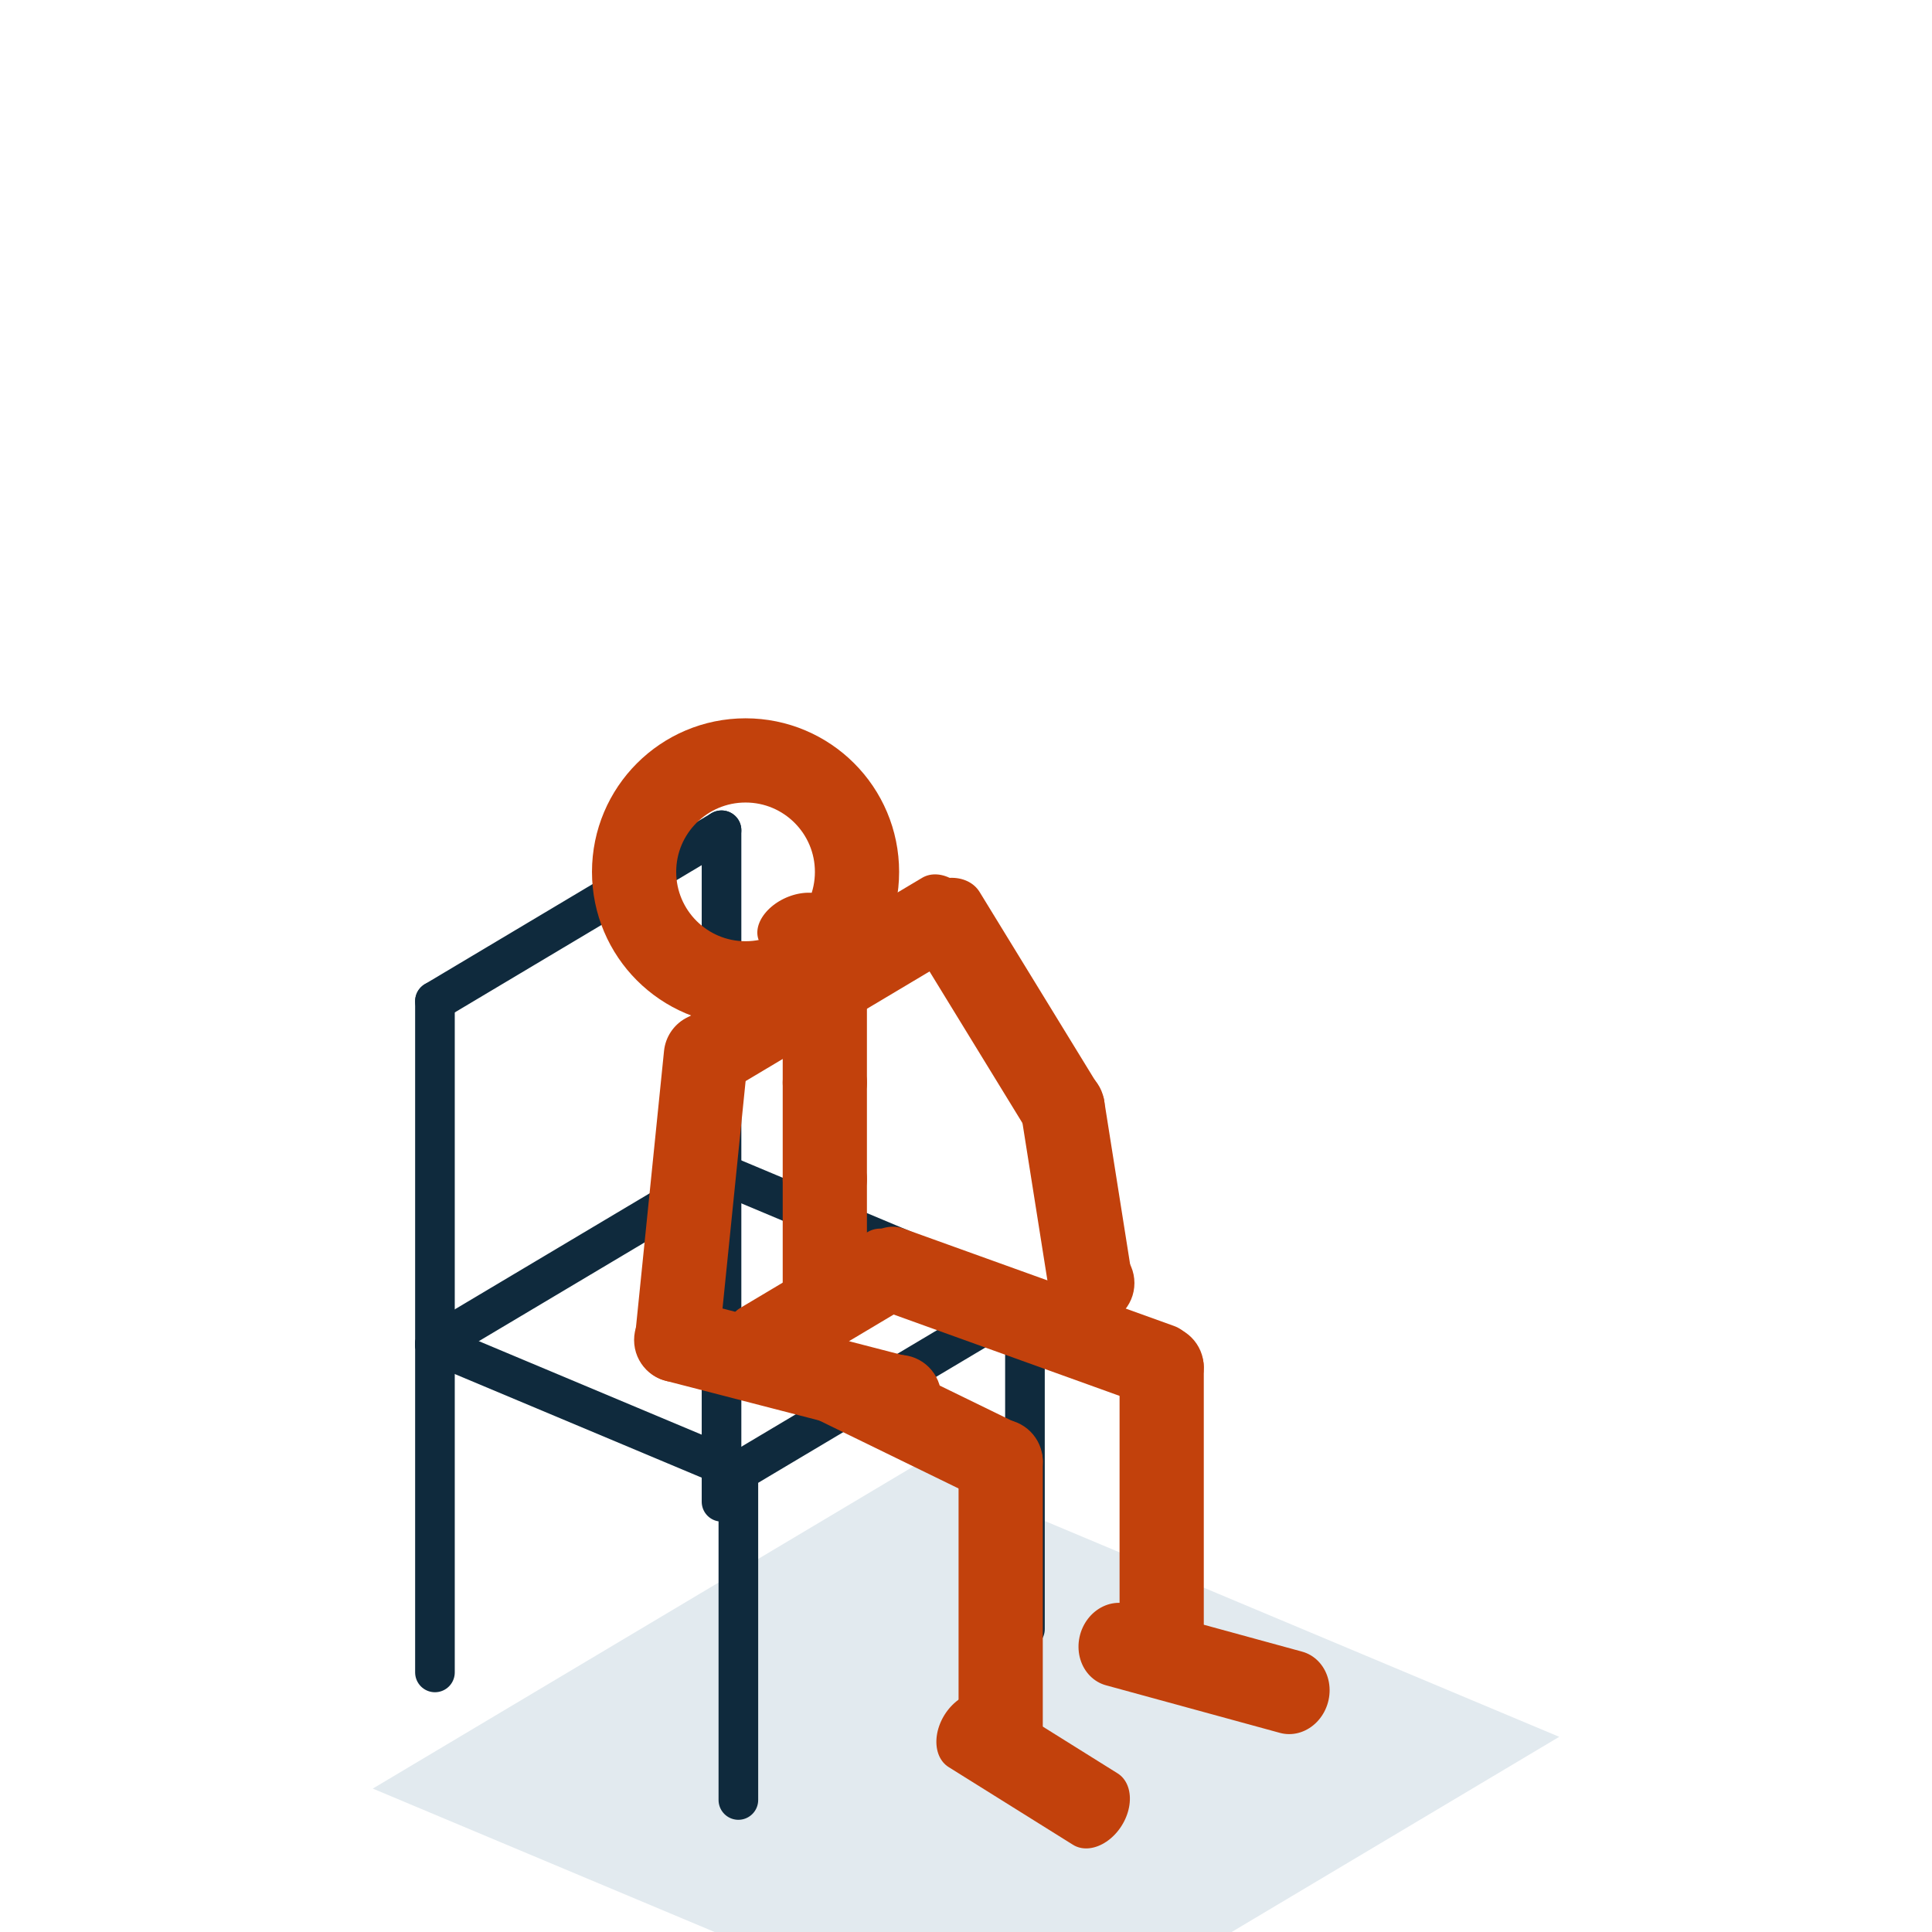
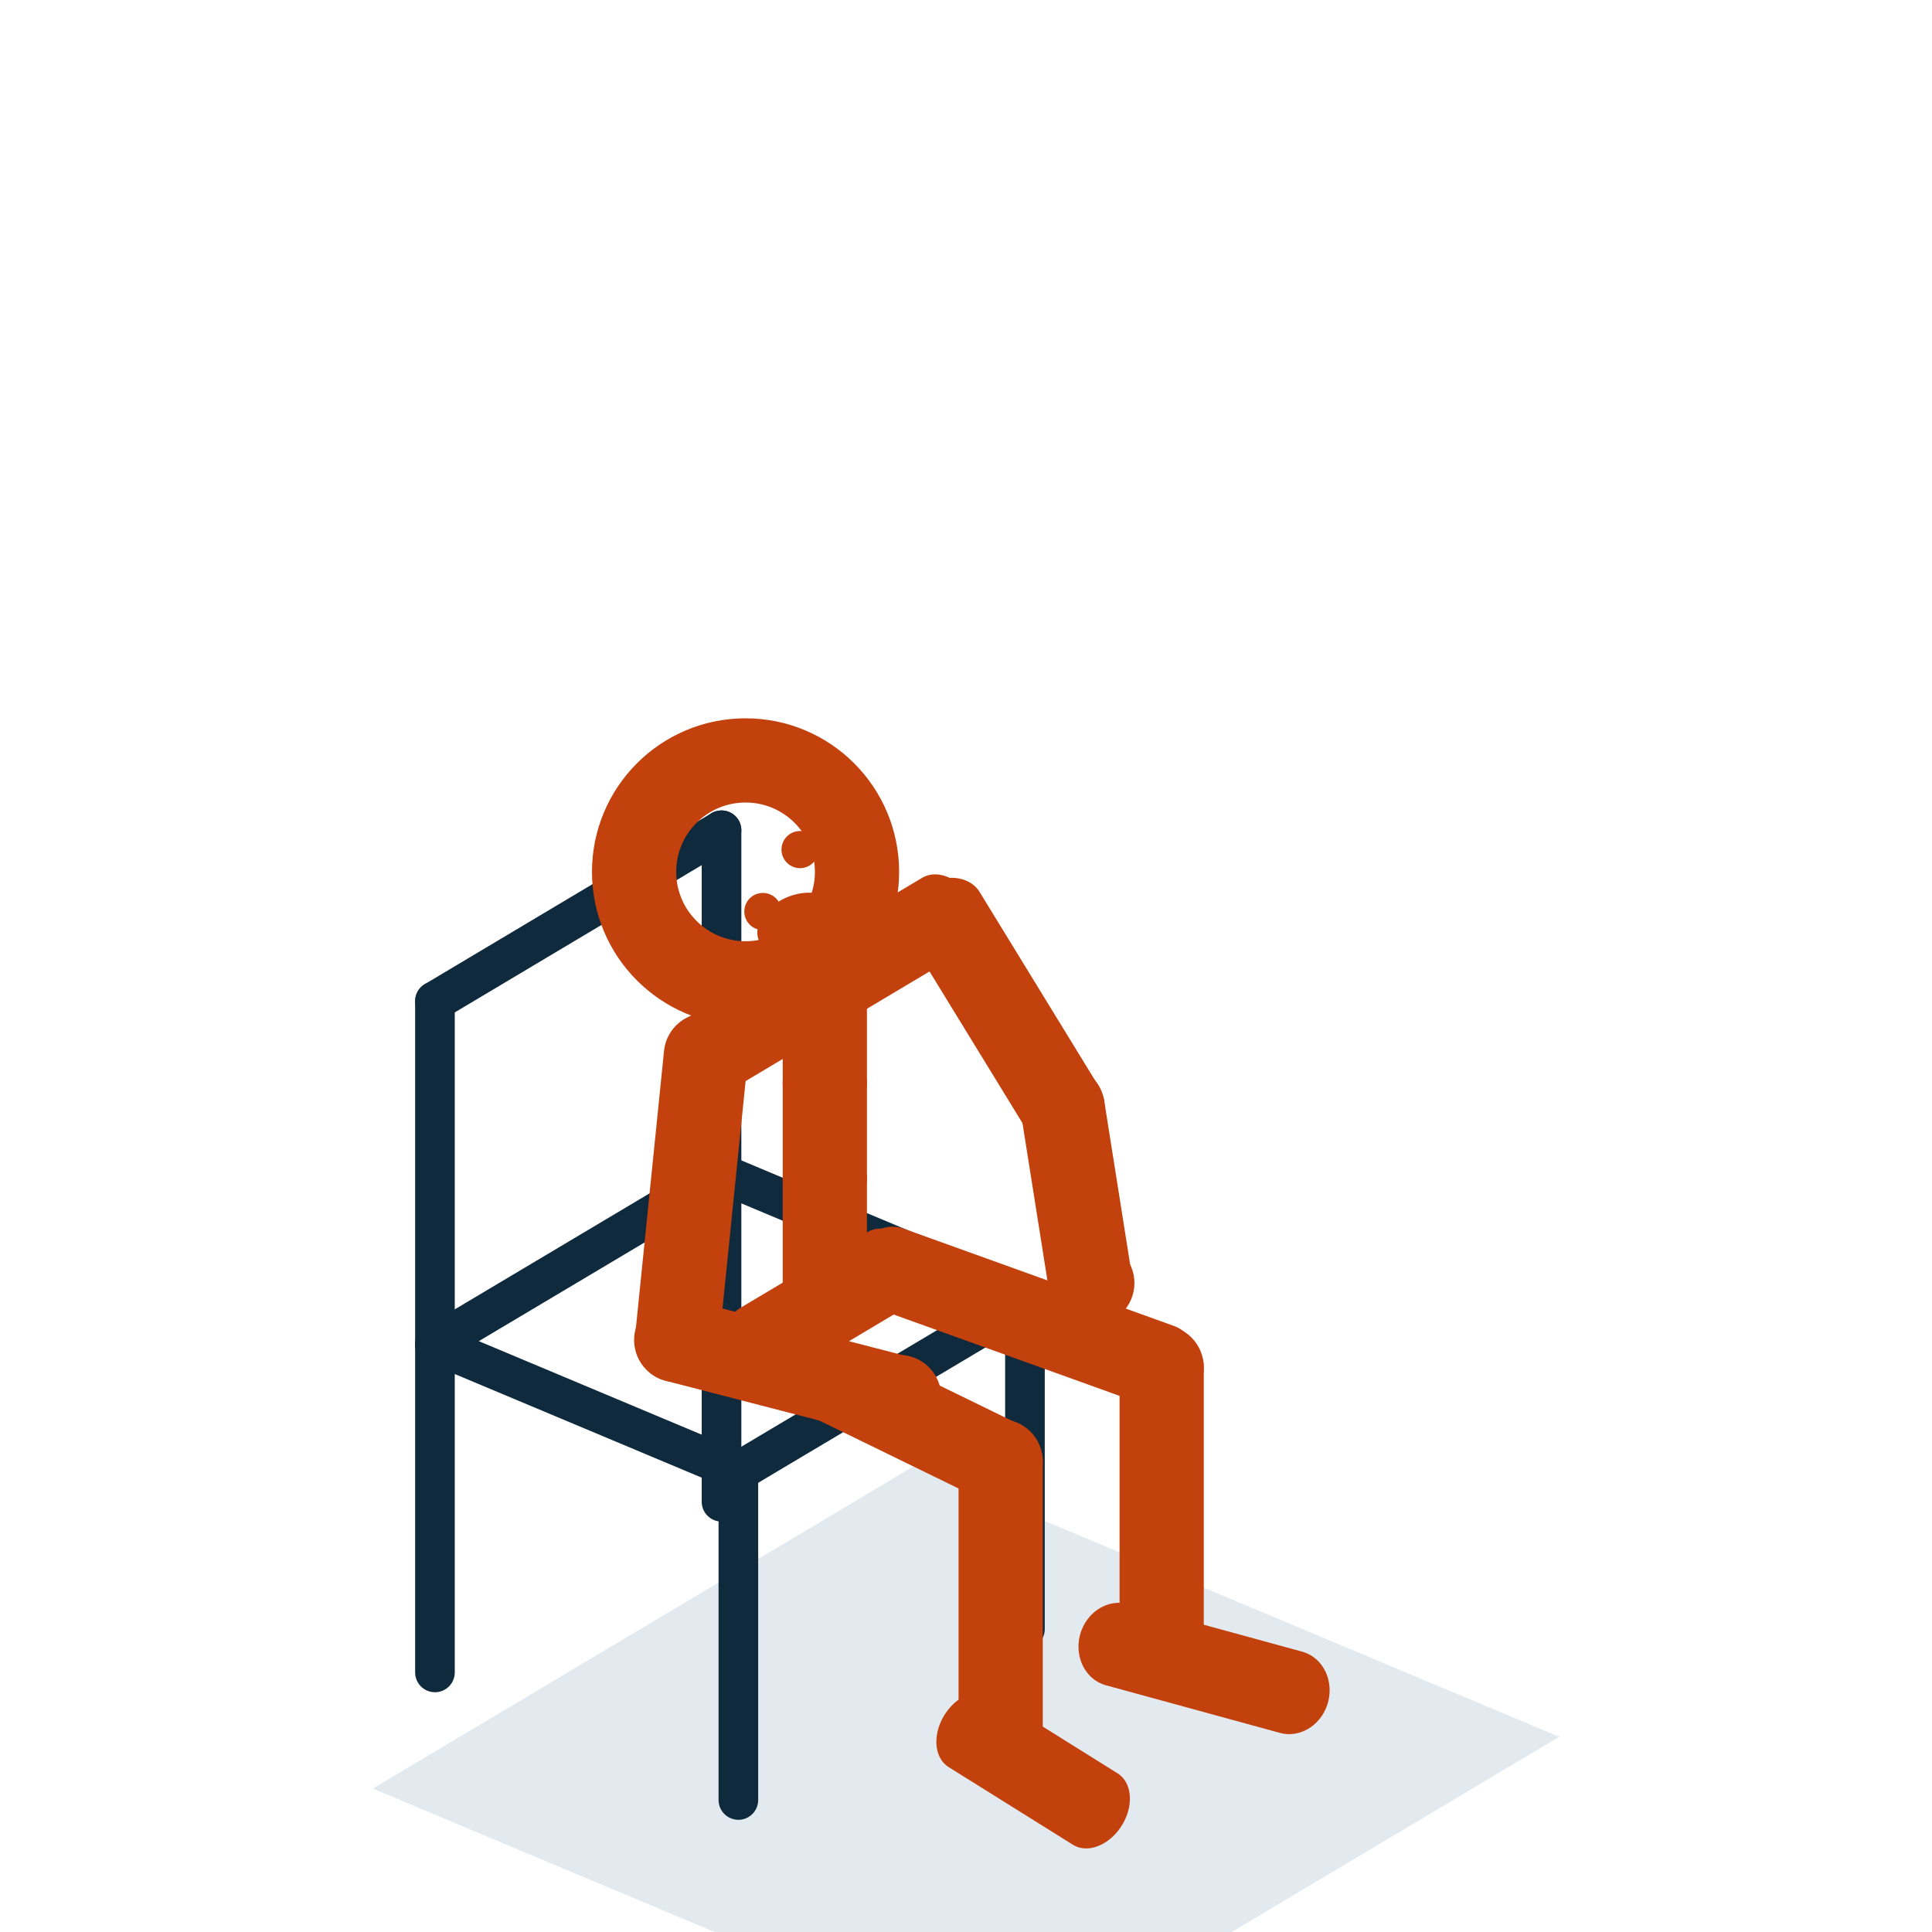
<svg xmlns="http://www.w3.org/2000/svg" class="ex ex-inclinacion-cervical-iso" width="64" height="64" viewBox="-7 -15 78 78" fill="none" stroke="#C2410C" stroke-width="3.4" stroke-linecap="round" stroke-linejoin="round" role="img" aria-label="Inclinación cervical — vista isométrica">
  <style>
.ex-inclinacion-cervical-iso *{transform-box:view-box;transform-origin:0 0}
.ex-inclinacion-cervical-iso .k-elbow-l{transform:translate(35.9px,29.7px)}
.ex-inclinacion-cervical-iso .k-foot-l{transform:translate(38.1px,51.4px) rotate(-74.7deg) scaleY(0.91)}
.ex-inclinacion-cervical-iso .k-fore-l{transform:translate(35.9px,29.7px) rotate(-9deg) scaleY(0.75)}
.ex-inclinacion-cervical-iso .k-upper-l{transform:translate(31.1px,21.9px) rotate(-31.5deg) scaleY(0.8)}
.ex-inclinacion-cervical-iso .k-pelvis{transform:translate(28.9px,36.2px) rotate(59.2deg) scaleY(0.75)}
.ex-inclinacion-cervical-iso .k-thigh-l{transform:translate(28.9px,36.2px) rotate(-70.2deg) scaleY(0.86)}
.ex-inclinacion-cervical-iso .k-shin-l{transform:translate(39.9px,40.2px) rotate(0deg) scaleY(0.87)}
.ex-inclinacion-cervical-iso .k-spine0{transform:translate(26.3px,32.6px) rotate(0deg) scaleY(0.87)}
.ex-inclinacion-cervical-iso .k-hand-l{transform:translate(37.1px,36.8px)}
.ex-inclinacion-cervical-iso .k-spine1{transform:translate(26.3px,28.7px) rotate(0deg) scaleY(0.87)}
.ex-inclinacion-cervical-iso .k-knee-l{transform:translate(39.9px,40.2px)}
.ex-inclinacion-cervical-iso .k-foot-r{transform:translate(32.2px,54.9px) rotate(-58deg) scaleY(0.74)}
.ex-inclinacion-cervical-iso .k-spine2{transform:translate(26.3px,24.8px) rotate(0deg) scaleY(0.87)}
.ex-inclinacion-cervical-iso .k-thigh-r{transform:translate(23.7px,39.3px) rotate(-64deg) scaleY(0.8)}
.ex-inclinacion-cervical-iso .k-shin-r{transform:translate(33.4px,44px) rotate(0deg) scaleY(0.87)}
.ex-inclinacion-cervical-iso .k-shoulders{transform:translate(31.1px,21.9px) rotate(59.2deg) scaleY(0.75)}
.ex-inclinacion-cervical-iso .k-neck{transform:translate(25.2px,22.3px) rotate(-23.6deg) scaleY(0.68);animation:inclinacion-cervical-iso-neck 7s linear infinite}
@keyframes inclinacion-cervical-iso-neck{0%{transform:translate(26.3px,21.3px) rotate(0deg) scaleY(0.87)}4.29%{transform:translate(26.3px,21.3px) rotate(0deg) scaleY(0.87)}5.71%{transform:translate(26.3px,21.3px) rotate(-0.1deg) scaleY(0.87)}7.14%{transform:translate(26.3px,21.3px) rotate(-0.7deg) scaleY(0.86)}8.57%{transform:translate(26.2px,21.4px) rotate(-2deg) scaleY(0.85)}10%{transform:translate(26.1px,21.5px) rotate(-4.1deg) scaleY(0.83)}11.43%{transform:translate(25.9px,21.6px) rotate(-6.9deg) scaleY(0.8)}12.86%{transform:translate(25.7px,21.7px) rotate(-10.3deg) scaleY(0.78)}14.29%{transform:translate(25.6px,21.9px) rotate(-14deg) scaleY(0.75)}15.71%{transform:translate(25.4px,22px) rotate(-17.6deg) scaleY(0.72)}17.14%{transform:translate(25.3px,22.1px) rotate(-20.5deg) scaleY(0.7)}18.57%{transform:translate(25.2px,22.2px) rotate(-22.5deg) scaleY(0.69)}20%{transform:translate(25.2px,22.3px) rotate(-23.4deg) scaleY(0.68)}21.43%{transform:translate(25.2px,22.3px) rotate(-23.6deg) scaleY(0.68)}32.86%{transform:translate(25.2px,22.3px) rotate(-23.6deg) scaleY(0.68)}34.29%{transform:translate(25.2px,22.3px) rotate(-23.4deg) scaleY(0.68)}35.71%{transform:translate(25.2px,22.2px) rotate(-22.5deg) scaleY(0.69)}37.14%{transform:translate(25.3px,22.1px) rotate(-20.5deg) scaleY(0.7)}38.57%{transform:translate(25.4px,22px) rotate(-17.6deg) scaleY(0.72)}40%{transform:translate(25.6px,21.9px) rotate(-14deg) scaleY(0.75)}41.43%{transform:translate(25.7px,21.7px) rotate(-10.3deg) scaleY(0.78)}42.86%{transform:translate(25.9px,21.6px) rotate(-6.9deg) scaleY(0.8)}44.29%{transform:translate(26.1px,21.5px) rotate(-4.1deg) scaleY(0.83)}45.71%{transform:translate(26.2px,21.4px) rotate(-2deg) scaleY(0.85)}47.14%{transform:translate(26.3px,21.3px) rotate(-0.7deg) scaleY(0.86)}48.57%{transform:translate(26.3px,21.3px) rotate(-0.1deg) scaleY(0.87)}50%{transform:translate(26.3px,21.3px) rotate(0deg) scaleY(0.87)}54.29%{transform:translate(26.3px,21.3px) rotate(0deg) scaleY(0.87)}55.71%{transform:translate(26.3px,21.3px) rotate(0.1deg) scaleY(0.87)}57.14%{transform:translate(26.3px,21.3px) rotate(0.7deg) scaleY(0.87)}58.57%{transform:translate(26.4px,21.2px) rotate(1.9deg) scaleY(0.88)}60%{transform:translate(26.5px,21.2px) rotate(3.7deg) scaleY(0.9)}61.43%{transform:translate(26.7px,21.1px) rotate(6deg) scaleY(0.92)}62.86%{transform:translate(26.9px,21px) rotate(8.5deg) scaleY(0.94)}64.29%{transform:translate(27px,21px) rotate(10.9deg) scaleY(0.96)}65.71%{transform:translate(27.2px,21px) rotate(13deg) scaleY(0.97)}67.14%{transform:translate(27.3px,21px) rotate(14.5deg) scaleY(0.98)}68.57%{transform:translate(27.3px,21px) rotate(15.5deg) scaleY(0.98)}70%{transform:translate(27.4px,21px) rotate(15.9deg) scaleY(0.98)}71.43%{transform:translate(27.4px,21px) rotate(16deg) scaleY(0.98)}82.86%{transform:translate(27.4px,21px) rotate(16deg) scaleY(0.98)}84.29%{transform:translate(27.4px,21px) rotate(15.9deg) scaleY(0.98)}85.71%{transform:translate(27.3px,21px) rotate(15.5deg) scaleY(0.98)}87.14%{transform:translate(27.3px,21px) rotate(14.5deg) scaleY(0.98)}88.57%{transform:translate(27.2px,21px) rotate(13deg) scaleY(0.97)}90%{transform:translate(27px,21px) rotate(10.9deg) scaleY(0.96)}91.43%{transform:translate(26.9px,21px) rotate(8.5deg) scaleY(0.94)}92.86%{transform:translate(26.7px,21.1px) rotate(6deg) scaleY(0.92)}94.29%{transform:translate(26.5px,21.2px) rotate(3.7deg) scaleY(0.9)}95.71%{transform:translate(26.4px,21.2px) rotate(1.9deg) scaleY(0.88)}97.14%{transform:translate(26.3px,21.3px) rotate(0.7deg) scaleY(0.87)}98.57%{transform:translate(26.3px,21.3px) rotate(0.1deg) scaleY(0.87)}100%{transform:translate(26.3px,21.3px) rotate(0deg) scaleY(0.87)}}
.ex-inclinacion-cervical-iso .k-hand-r{transform:translate(29.3px,41.4px)}
.ex-inclinacion-cervical-iso .k-fore-r{transform:translate(20.3px,39.1px) rotate(-75.5deg) scaleY(0.98)}
.ex-inclinacion-cervical-iso .k-knee-r{transform:translate(33.4px,44px)}
.ex-inclinacion-cervical-iso .k-elbow-r{transform:translate(20.3px,39.1px)}
.ex-inclinacion-cervical-iso .k-head{transform:translate(23.1px,20.2px);animation:inclinacion-cervical-iso-head 7s linear infinite}
@keyframes inclinacion-cervical-iso-head{0%{transform:translate(26.3px,17px)}5.71%{transform:translate(26.3px,17px)}7.14%{transform:translate(26.2px,17px)}8.57%{transform:translate(26px,17.2px)}10%{transform:translate(25.6px,17.4px)}11.43%{transform:translate(25.1px,17.8px)}12.86%{transform:translate(24.6px,18.3px)}14.29%{transform:translate(24.2px,18.8px)}15.71%{transform:translate(23.7px,19.3px)}17.14%{transform:translate(23.4px,19.8px)}18.57%{transform:translate(23.2px,20px)}20%{transform:translate(23.2px,20.2px)}21.43%{transform:translate(23.1px,20.2px)}32.86%{transform:translate(23.1px,20.2px)}34.29%{transform:translate(23.2px,20.2px)}35.71%{transform:translate(23.2px,20px)}37.14%{transform:translate(23.4px,19.8px)}38.57%{transform:translate(23.7px,19.3px)}40%{transform:translate(24.2px,18.8px)}41.43%{transform:translate(24.6px,18.3px)}42.86%{transform:translate(25.1px,17.8px)}44.29%{transform:translate(25.6px,17.4px)}45.71%{transform:translate(26px,17.2px)}47.14%{transform:translate(26.2px,17px)}48.57%{transform:translate(26.3px,17px)}55.71%{transform:translate(26.3px,17px)}57.14%{transform:translate(26.4px,16.9px)}58.57%{transform:translate(26.6px,16.8px)}60%{transform:translate(27px,16.6px)}61.43%{transform:translate(27.5px,16.4px)}62.86%{transform:translate(28px,16.3px)}64.29%{transform:translate(28.4px,16.3px)}65.71%{transform:translate(28.9px,16.3px)}67.14%{transform:translate(29.2px,16.3px)}68.57%{transform:translate(29.4px,16.4px)}70%{transform:translate(29.4px,16.4px)}71.43%{transform:translate(29.5px,16.4px)}82.86%{transform:translate(29.5px,16.4px)}84.29%{transform:translate(29.4px,16.4px)}85.71%{transform:translate(29.4px,16.4px)}87.14%{transform:translate(29.2px,16.3px)}88.57%{transform:translate(28.9px,16.3px)}90%{transform:translate(28.4px,16.3px)}91.43%{transform:translate(28px,16.3px)}92.86%{transform:translate(27.5px,16.4px)}94.29%{transform:translate(27px,16.6px)}95.71%{transform:translate(26.6px,16.8px)}97.14%{transform:translate(26.4px,16.9px)}98.57%{transform:translate(26.3px,17px)}100%{transform:translate(26.3px,17px)}}
.ex-inclinacion-cervical-iso .k-upper-r{transform:translate(21.5px,27.6px) rotate(5.8deg)}
+ .ex-inclinacion-cervical-iso .k-eyeL{transform:translate(25.3px,19.3px);animation:inclinacion-cervical-iso-eyeL 7s linear infinite}
+ @keyframes inclinacion-cervical-iso-eyeL{0%{transform:translate(29px,16.4px)}5.71%{transform:translate(29px,16.4px)}7.14%{transform:translate(28.9px,16.4px)}8.57%{transform:translate(28.6px,16.5px)}10%{transform:translate(28.2px,16.7px)}11.43%{transform:translate(27.7px,17px)}12.86%{transform:translate(27.1px,17.4px)}14.29%{transform:translate(26.5px,17.9px)}15.71%{transform:translate(26px,18.4px)}17.14%{transform:translate(25.6px,18.8px)}18.57%{transform:translate(25.4px,19.1px)}20%{transform:translate(25.3px,19.3px)}34.29%{transform:translate(25.3px,19.3px)}35.71%{transform:translate(25.4px,19.1px)}37.14%{transform:translate(25.6px,18.8px)}38.57%{transform:translate(26px,18.4px)}40%{transform:translate(26.5px,17.9px)}41.43%{transform:translate(27.1px,17.4px)}42.86%{transform:translate(27.7px,17px)}44.29%{transform:translate(28.2px,16.7px)}45.71%{transform:translate(28.6px,16.5px)}47.14%{transform:translate(28.9px,16.4px)}48.57%{transform:translate(29px,16.4px)}54.29%{transform:translate(29px,16.4px)}55.71%{transform:translate(29px,16.3px)}57.14%{transform:translate(29.2px,16.3px)}58.57%{transform:translate(29.4px,16.2px)}60%{transform:translate(29.8px,16.1px)}61.43%{transform:translate(30.3px,16.1px)}62.86%{transform:translate(30.8px,16.1px)}64.29%{transform:translate(31.3px,16.2px)}65.71%{transform:translate(31.7px,16.4px)}67.14%{transform:translate(32px,16.5px)}68.57%{transform:translate(32.2px,16.7px)}70%{transform:translate(32.3px,16.7px)}84.29%{transform:translate(32.3px,16.7px)}85.71%{transform:translate(32.2px,16.7px)}87.14%{transform:translate(32px,16.5px)}88.57%{transform:translate(31.7px,16.4px)}90%{transform:translate(31.3px,16.2px)}91.43%{transform:translate(30.8px,16.1px)}92.86%{transform:translate(30.3px,16.1px)}94.29%{transform:translate(29.8px,16.1px)}95.71%{transform:translate(29.4px,16.2px)}97.14%{transform:translate(29.2px,16.3px)}98.57%{transform:translate(29px,16.3px)}100%{transform:translate(29px,16.4px)}}
+ .ex-inclinacion-cervical-iso .k-eyeR{transform:translate(23.8px,21.8px);animation:inclinacion-cervical-iso-eyeR 7s linear infinite}
+ @keyframes inclinacion-cervical-iso-eyeR{0%{transform:translate(27.1px,17.5px)}5.71%{transform:translate(27.1px,17.5px)}7.14%{transform:translate(27px,17.6px)}8.57%{transform:translate(26.7px,17.8px)}10%{transform:translate(26.3px,18.2px)}11.43%{transform:translate(25.8px,18.8px)}12.86%{transform:translate(25.3px,19.4px)}14.29%{transform:translate(24.8px,20.1px)}15.71%{transform:translate(24.4px,20.8px)}17.14%{transform:translate(24.1px,21.3px)}18.57%{transform:translate(23.9px,21.6px)}20%{transform:translate(23.8px,21.8px)}34.29%{transform:translate(23.8px,21.8px)}35.71%{transform:translate(23.9px,21.6px)}37.14%{transform:translate(24.1px,21.3px)}38.57%{transform:translate(24.4px,20.8px)}40%{transform:translate(24.8px,20.1px)}41.43%{transform:translate(25.3px,19.4px)}42.86%{transform:translate(25.8px,18.8px)}44.29%{transform:translate(26.3px,18.2px)}45.71%{transform:translate(26.7px,17.8px)}47.14%{transform:translate(27px,17.6px)}48.57%{transform:translate(27.1px,17.5px)}55.71%{transform:translate(27.1px,17.5px)}57.14%{transform:translate(27.2px,17.4px)}58.57%{transform:translate(27.5px,17.2px)}60%{transform:translate(27.9px,16.9px)}61.43%{transform:translate(28.4px,16.6px)}62.86%{transform:translate(29px,16.3px)}64.29%{transform:translate(29.6px,16.1px)}65.71%{transform:translate(30.1px,16px)}67.14%{transform:translate(30.5px,16px)}68.57%{transform:translate(30.7px,15.9px)}70%{transform:translate(30.8px,16px)}84.29%{transform:translate(30.8px,16px)}85.71%{transform:translate(30.7px,15.9px)}87.14%{transform:translate(30.5px,16px)}88.57%{transform:translate(30.1px,16px)}90%{transform:translate(29.6px,16.1px)}91.43%{transform:translate(29px,16.3px)}92.86%{transform:translate(28.4px,16.6px)}94.29%{transform:translate(27.9px,16.9px)}95.71%{transform:translate(27.5px,17.2px)}97.14%{transform:translate(27.2px,17.4px)}98.57%{transform:translate(27.1px,17.5px)}100%{transform:translate(27.1px,17.5px)}}
.ex-inclinacion-cervical-iso .k-face{transform:translate(27.4px,22px);animation:inclinacion-cervical-iso-face 7s linear infinite}
@keyframes inclinacion-cervical-iso-face{0%{transform:translate(30.6px,18.8px)}5.71%{transform:translate(30.6px,18.8px)}7.14%{transform:translate(30.5px,18.8px)}8.57%{transform:translate(30.2px,19px)}10%{transform:translate(29.9px,19.2px)}11.43%{transform:translate(29.4px,19.6px)}12.86%{transform:translate(28.9px,20.1px)}14.29%{transform:translate(28.5px,20.6px)}15.71%{transform:translate(28px,21.1px)}17.14%{transform:translate(27.7px,21.6px)}18.57%{transform:translate(27.5px,21.8px)}20%{transform:translate(27.5px,22px)}21.43%{transform:translate(27.4px,22px)}32.86%{transform:translate(27.4px,22px)}34.29%{transform:translate(27.5px,22px)}35.71%{transform:translate(27.5px,21.8px)}37.14%{transform:translate(27.7px,21.6px)}38.57%{transform:translate(28px,21.1px)}40%{transform:translate(28.5px,20.6px)}41.43%{transform:translate(28.9px,20.1px)}42.86%{transform:translate(29.4px,19.6px)}44.29%{transform:translate(29.9px,19.2px)}45.71%{transform:translate(30.2px,19px)}47.14%{transform:translate(30.5px,18.8px)}48.57%{transform:translate(30.6px,18.8px)}55.71%{transform:translate(30.6px,18.8px)}57.14%{transform:translate(30.7px,18.7px)}58.57%{transform:translate(30.9px,18.6px)}60%{transform:translate(31.3px,18.4px)}61.43%{transform:translate(31.7px,18.2px)}62.86%{transform:translate(32.2px,18.1px)}64.29%{transform:translate(32.7px,18.1px)}65.71%{transform:translate(33.1px,18.1px)}67.14%{transform:translate(33.5px,18.1px)}68.57%{transform:translate(33.6px,18.2px)}70%{transform:translate(33.7px,18.2px)}84.29%{transform:translate(33.7px,18.2px)}85.71%{transform:translate(33.6px,18.2px)}87.14%{transform:translate(33.5px,18.1px)}88.57%{transform:translate(33.1px,18.1px)}90%{transform:translate(32.7px,18.1px)}91.43%{transform:translate(32.2px,18.1px)}92.86%{transform:translate(31.7px,18.2px)}94.29%{transform:translate(31.3px,18.4px)}95.71%{transform:translate(30.9px,18.6px)}97.14%{transform:translate(30.7px,18.7px)}98.57%{transform:translate(30.6px,18.8px)}100%{transform:translate(30.6px,18.8px)}}
@media (prefers-reduced-motion: reduce){.ex-inclinacion-cervical-iso *{animation:none !important}}
</style>
  <polygon points="29.9,44.19 55.95,55.12 34.1,68.14 8.05,57.21" fill="#E2EAEF" stroke="none" />
  <line x1="22.13" y1="32.38" x2="22.13" y2="45.63" stroke="#0F2A3D" stroke-width="1.6" />
  <line x1="22.13" y1="32.38" x2="22.13" y2="18.52" stroke="#0F2A3D" stroke-width="1.6" />
  <line x1="22.13" y1="32.38" x2="34.38" y2="37.52" stroke="#0F2A3D" stroke-width="1.6" />
  <line x1="34.38" y1="37.52" x2="34.38" y2="50.77" stroke="#0F2A3D" stroke-width="1.6" />
  <line x1="22.13" y1="32.38" x2="10.56" y2="39.27" stroke="#0F2A3D" stroke-width="1.6" />
  <line x1="10.56" y1="39.27" x2="10.56" y2="52.52" stroke="#0F2A3D" stroke-width="1.6" />
  <line x1="22.13" y1="18.52" x2="10.56" y2="25.42" stroke="#0F2A3D" stroke-width="1.6" />
  <line x1="34.38" y1="37.52" x2="22.81" y2="44.41" stroke="#0F2A3D" stroke-width="1.6" />
  <line x1="10.56" y1="39.27" x2="10.56" y2="25.42" stroke="#0F2A3D" stroke-width="1.6" />
  <line x1="10.56" y1="39.27" x2="22.81" y2="44.41" stroke="#0F2A3D" stroke-width="1.6" />
  <line x1="22.81" y1="44.41" x2="22.81" y2="57.67" stroke="#0F2A3D" stroke-width="1.6" />
  <circle class="k-elbow-l" r="1.7" fill="#C2410C" stroke="none" />
  <line class="k-foot-l" x1="0" y1="0" x2="0" y2="8" />
  <line class="k-fore-l" x1="0" y1="0" x2="0" y2="9.5" />
  <line class="k-upper-l" x1="0" y1="0" x2="0" y2="11.5" />
  <line class="k-pelvis" x1="0" y1="0" x2="0" y2="8" />
  <line class="k-thigh-l" x1="0" y1="0" x2="0" y2="13.5" />
  <line class="k-shin-l" x1="0" y1="0" x2="0" y2="13.5" />
  <line class="k-spine0" x1="0" y1="0" x2="0" y2="6" />
  <circle class="k-hand-l" r="1.7" fill="#C2410C" stroke="none" />
  <line class="k-spine1" x1="0" y1="0" x2="0" y2="4.5" />
  <circle class="k-knee-l" r="1.7" fill="#C2410C" stroke="none" />
  <line class="k-foot-r" x1="0" y1="0" x2="0" y2="8" />
  <line class="k-spine2" x1="0" y1="0" x2="0" y2="4.5" />
  <line class="k-thigh-r" x1="0" y1="0" x2="0" y2="13.5" />
  <line class="k-shin-r" x1="0" y1="0" x2="0" y2="13.5" />
  <line class="k-shoulders" x1="0" y1="0" x2="0" y2="15" />
  <line class="k-neck" x1="0" y1="0" x2="0" y2="4" />
  <circle class="k-hand-r" r="1.7" fill="#C2410C" stroke="none" />
  <line class="k-fore-r" x1="0" y1="0" x2="0" y2="9.5" />
  <circle class="k-knee-r" r="1.7" fill="#C2410C" stroke="none" />
  <circle class="k-elbow-r" r="1.7" fill="#C2410C" stroke="none" />
  <circle class="k-head" r="4.5" />
  <line class="k-upper-r" x1="0" y1="0" x2="0" y2="11.5" />
-   <circle class="k-face" r="1.3" fill="#C2410C" stroke="none" />
+   <circle class="k-eyeL" r="0.75" fill="#C2410C" stroke="none" />
+   <circle class="k-eyeR" r="0.75" fill="#C2410C" stroke="none" />
+   <circle class="k-face" r="0.8" fill="#C2410C" stroke="none" />
</svg>
